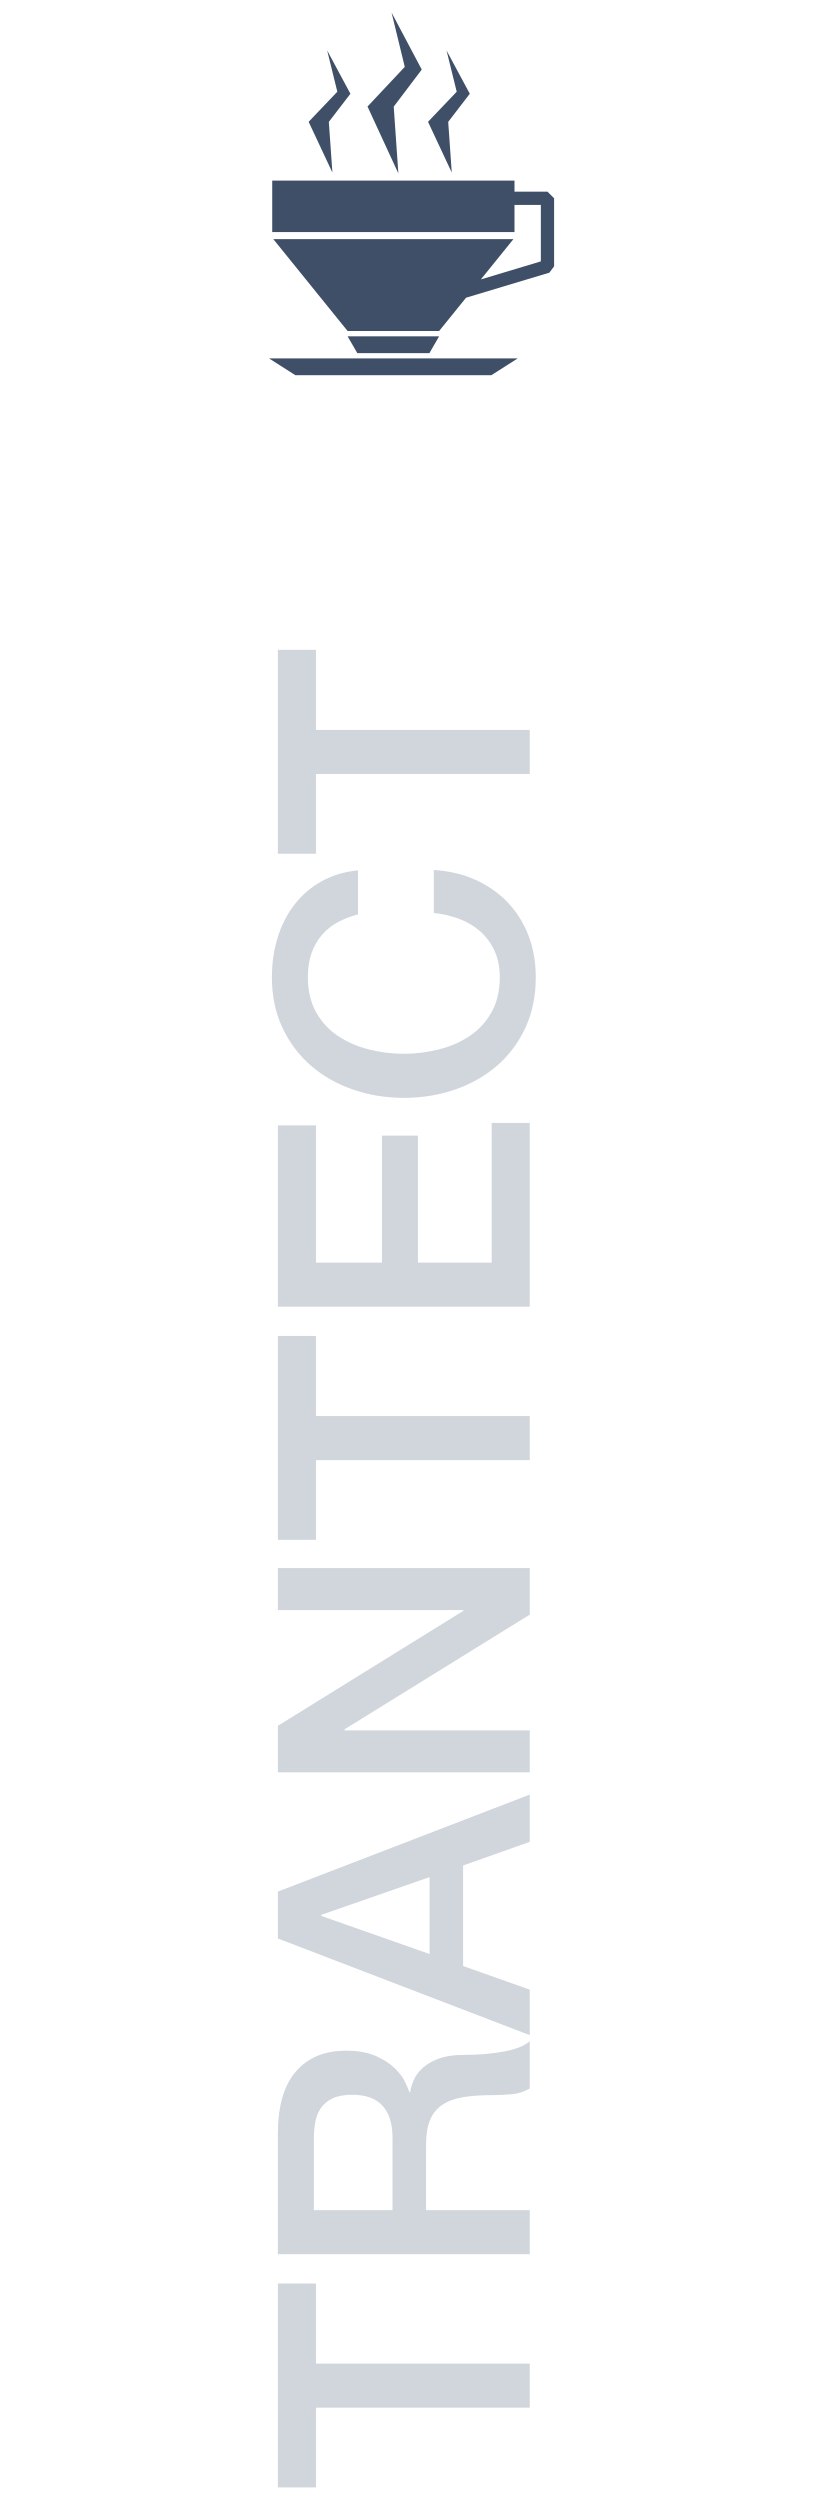
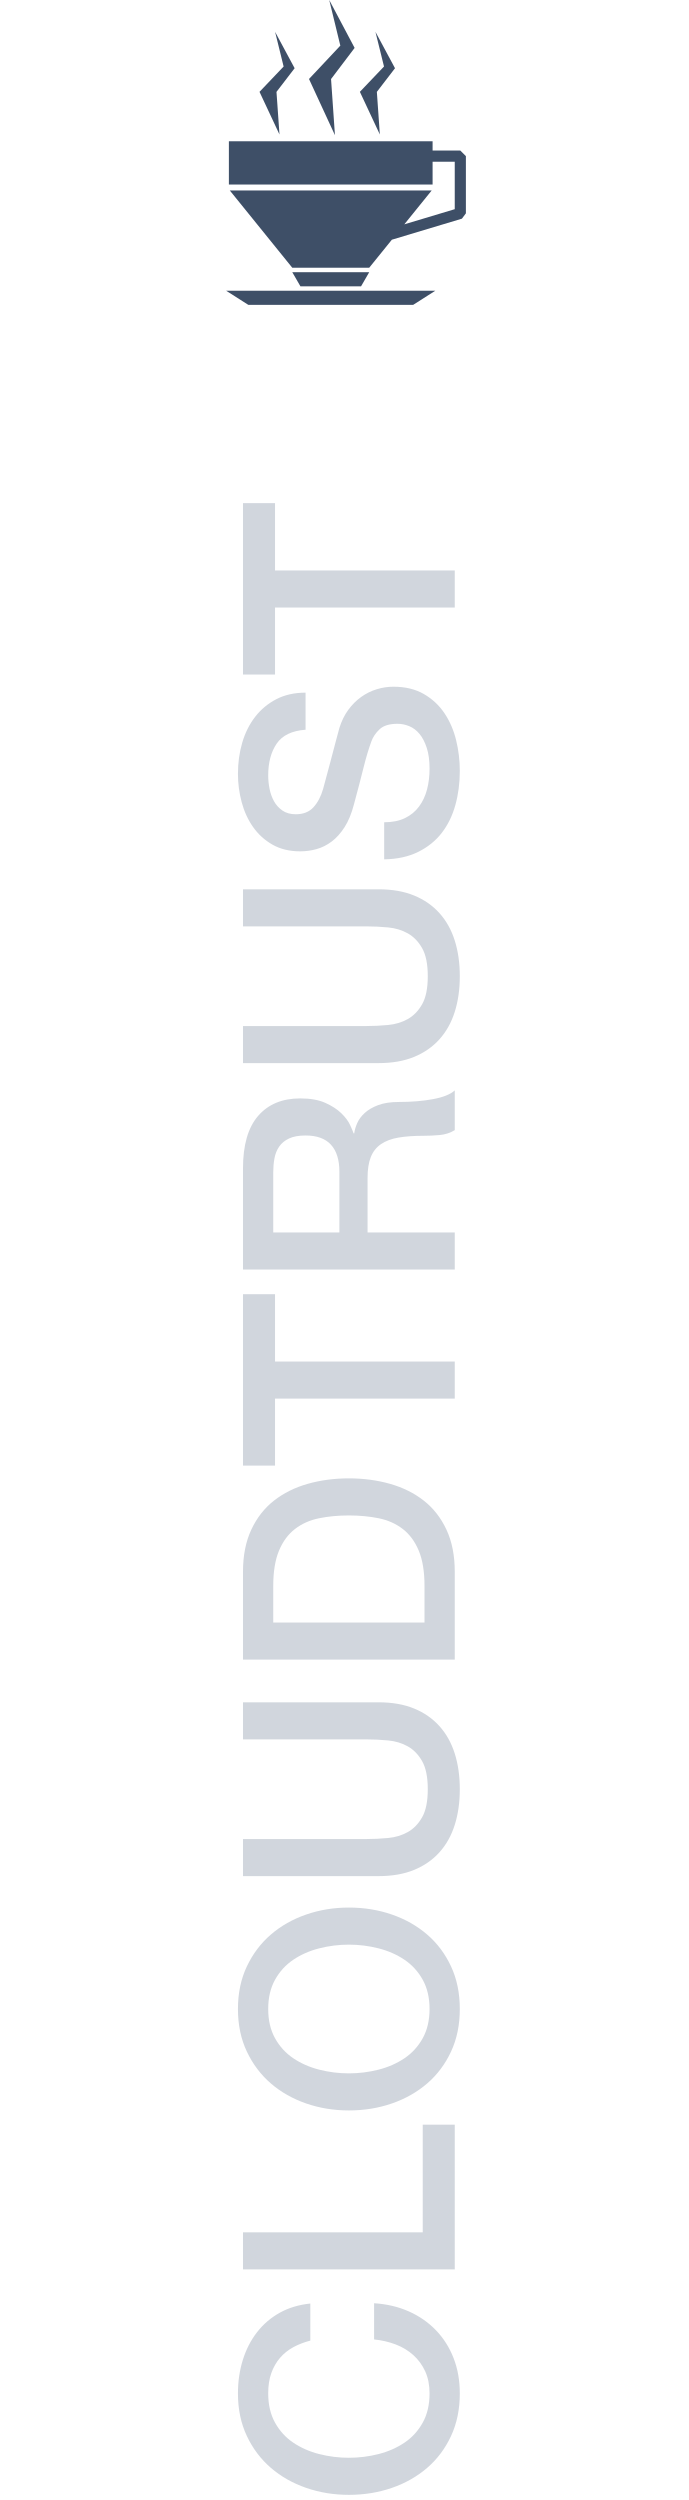
- <svg xmlns="http://www.w3.org/2000/svg" version="1.1" id="图层_1" x="0px" y="0px" width="65.2px" height="198.43px" viewBox="0 0 65.2 198.43" enable-background="new 0 0 65.2 198.43" xml:space="preserve">
-   <g display="none">
-     <path display="inline" fill="#3E4F67" d="M1.02,6.999c0.96,0,1.893-0.08,2.8-0.24c0.906-0.16,1.727-0.426,2.46-0.8   c0.733-0.373,1.36-0.853,1.88-1.44c0.52-0.586,0.86-1.307,1.02-2.16h3.72v28h-5v-19.76H1.02V6.999z" />
-     <path display="inline" fill="#3E4F67" d="M32.261,1.799c2,0,3.633,0.46,4.899,1.38c1.267,0.92,2.253,2.094,2.96,3.52   c0.706,1.427,1.187,2.994,1.44,4.7c0.253,1.707,0.38,3.36,0.38,4.96s-0.127,3.254-0.38,4.96c-0.254,1.707-0.734,3.274-1.44,4.7   c-0.707,1.427-1.693,2.6-2.96,3.52s-2.899,1.38-4.899,1.38s-3.634-0.46-4.9-1.38s-2.254-2.093-2.96-3.52   c-0.707-1.426-1.187-2.993-1.44-4.7c-0.253-1.706-0.38-3.36-0.38-4.96s0.127-3.253,0.38-4.96c0.254-1.706,0.733-3.273,1.44-4.7   c0.706-1.426,1.693-2.6,2.96-3.52C28.627,2.259,30.261,1.799,32.261,1.799z M32.261,27.118c0.986,0,1.812-0.286,2.479-0.86   c0.666-0.573,1.193-1.346,1.58-2.32c0.387-0.973,0.66-2.113,0.82-3.42s0.24-2.693,0.24-4.16c0-1.466-0.08-2.846-0.24-4.14   c-0.16-1.293-0.434-2.433-0.82-3.42c-0.387-0.986-0.914-1.766-1.58-2.34c-0.667-0.573-1.493-0.86-2.479-0.86   c-1.014,0-1.848,0.287-2.5,0.86c-0.654,0.574-1.174,1.354-1.561,2.34c-0.387,0.987-0.66,2.127-0.819,3.42   c-0.16,1.294-0.24,2.674-0.24,4.14c0,1.467,0.08,2.854,0.24,4.16c0.159,1.307,0.433,2.447,0.819,3.42   c0.387,0.974,0.906,1.747,1.561,2.32C30.413,26.832,31.247,27.118,32.261,27.118z" />
-     <path display="inline" fill="#3E4F67" d="M54.5,1.799c2,0,3.633,0.46,4.9,1.38c1.266,0.92,2.253,2.094,2.96,3.52   c0.706,1.427,1.186,2.994,1.439,4.7c0.254,1.707,0.38,3.36,0.38,4.96s-0.126,3.254-0.38,4.96c-0.254,1.707-0.733,3.274-1.439,4.7   c-0.707,1.427-1.694,2.6-2.96,3.52c-1.268,0.92-2.9,1.38-4.9,1.38s-3.634-0.46-4.899-1.38c-1.268-0.92-2.254-2.093-2.961-3.52   c-0.706-1.426-1.187-2.993-1.439-4.7c-0.254-1.706-0.38-3.36-0.38-4.96s0.126-3.253,0.38-4.96c0.253-1.706,0.733-3.273,1.439-4.7   c0.707-1.426,1.693-2.6,2.961-3.52C50.866,2.259,52.5,1.799,54.5,1.799z M54.5,27.118c0.986,0,1.813-0.286,2.48-0.86   c0.666-0.573,1.192-1.346,1.58-2.32c0.386-0.973,0.659-2.113,0.819-3.42s0.24-2.693,0.24-4.16c0-1.466-0.08-2.846-0.24-4.14   c-0.16-1.293-0.434-2.433-0.819-3.42c-0.388-0.986-0.914-1.766-1.58-2.34c-0.667-0.573-1.494-0.86-2.48-0.86   c-1.014,0-1.847,0.287-2.5,0.86c-0.653,0.574-1.174,1.354-1.56,2.34c-0.387,0.987-0.66,2.127-0.82,3.42   c-0.16,1.294-0.24,2.674-0.24,4.14c0,1.467,0.08,2.854,0.24,4.16s0.434,2.447,0.82,3.42c0.386,0.974,0.906,1.747,1.56,2.32   C52.653,26.832,53.486,27.118,54.5,27.118z" />
-   </g>
-   <g>
-     <path fill="#D1D6DD" d="M22.056,197.43v-16.184h3.024v6.356h16.968v3.5H25.08v6.328H22.056z" />
-     <path fill="#D1D6DD" d="M22.056,178.922v-9.548c0-2.202,0.476-3.854,1.428-4.956s2.278-1.652,3.976-1.652   c0.952,0,1.741,0.141,2.366,0.421c0.626,0.279,1.13,0.606,1.512,0.979c0.383,0.374,0.658,0.742,0.826,1.106   c0.168,0.363,0.28,0.63,0.336,0.798h0.056c0.038-0.299,0.131-0.621,0.28-0.966c0.149-0.346,0.388-0.668,0.714-0.967   c0.327-0.298,0.751-0.546,1.274-0.741c0.523-0.196,1.176-0.295,1.96-0.295c1.176,0,2.246-0.088,3.207-0.266   c0.961-0.177,1.647-0.452,2.058-0.826v3.752c-0.429,0.262-0.905,0.416-1.428,0.462c-0.522,0.047-1.026,0.07-1.513,0.07   c-0.914,0-1.703,0.056-2.366,0.168c-0.662,0.112-1.213,0.317-1.652,0.616c-0.438,0.299-0.76,0.705-0.966,1.218   c-0.206,0.514-0.308,1.172-0.308,1.975v5.151h8.232v3.5H22.056z M31.156,175.422v-5.74c0-1.119-0.266-1.969-0.798-2.548   c-0.532-0.578-1.33-0.868-2.394-0.868c-0.634,0-1.152,0.094-1.554,0.28c-0.401,0.187-0.714,0.443-0.938,0.771   c-0.224,0.326-0.373,0.699-0.448,1.12c-0.074,0.42-0.112,0.854-0.112,1.302v5.684H31.156z" />
-     <path fill="#D1D6DD" d="M22.056,153.863v-3.725l19.992-7.699v3.752l-5.292,1.876v7.979l5.292,1.876v3.612L22.056,153.863z    M34.096,155.094v-6.104l-8.596,2.996v0.084L34.096,155.094z" />
-     <path fill="#D1D6DD" d="M22.056,140.675v-3.696l14.728-9.128v-0.057H22.056v-3.332h19.992v3.696l-14.7,9.101v0.084h14.7v3.332   H22.056z" />
-     <path fill="#D1D6DD" d="M22.056,122.223v-16.185h3.024v6.356h16.968v3.5H25.08v6.328H22.056z" />
-     <path fill="#D1D6DD" d="M22.056,103.715V89.324h3.024v10.892h5.236v-10.08h2.856v10.08h5.852V89.127h3.024v14.588H22.056z" />
-     <path fill="#D1D6DD" d="M28.412,72.579c-0.578,0.149-1.11,0.355-1.596,0.616c-0.485,0.262-0.905,0.598-1.26,1.008   c-0.354,0.411-0.63,0.892-0.826,1.442c-0.196,0.551-0.294,1.189-0.294,1.918c0,1.063,0.215,1.983,0.644,2.758   s1.003,1.405,1.722,1.89c0.719,0.486,1.536,0.846,2.45,1.078c0.915,0.234,1.848,0.351,2.8,0.351c0.952,0,1.886-0.116,2.8-0.351   c0.915-0.232,1.731-0.592,2.45-1.078c0.719-0.484,1.293-1.115,1.722-1.89c0.43-0.774,0.645-1.694,0.645-2.758   c0-0.784-0.136-1.475-0.406-2.072c-0.27-0.597-0.645-1.11-1.12-1.54c-0.476-0.429-1.031-0.765-1.666-1.008   c-0.635-0.242-1.316-0.401-2.044-0.476v-3.416c1.195,0.074,2.287,0.331,3.276,0.77s1.844,1.031,2.562,1.778   c0.719,0.746,1.274,1.624,1.666,2.632c0.393,1.008,0.588,2.119,0.588,3.332c0,1.493-0.275,2.833-0.825,4.018   c-0.551,1.186-1.303,2.189-2.254,3.011c-0.952,0.821-2.063,1.451-3.333,1.89c-1.269,0.438-2.623,0.658-4.06,0.658   c-1.418,0-2.762-0.22-4.032-0.658s-2.38-1.068-3.332-1.89c-0.952-0.821-1.708-1.825-2.268-3.011c-0.56-1.185-0.84-2.524-0.84-4.018   c0-1.12,0.154-2.175,0.462-3.164c0.308-0.989,0.756-1.862,1.344-2.618s1.302-1.367,2.142-1.834c0.84-0.466,1.802-0.756,2.884-0.868   V72.579z" />
-     <path fill="#D1D6DD" d="M22.056,67.764V51.579h3.024v6.356h16.968v3.5H25.08v6.328H22.056z" />
-   </g>
-   <g display="none">
-     <path display="inline" fill="#3E4F67" d="M32.044,1.04c2.208,0,4.011,0.508,5.409,1.524c1.4,1.016,2.489,2.312,3.269,3.887   c0.781,1.576,1.309,3.306,1.589,5.19c0.28,1.885,0.421,3.71,0.421,5.476s-0.14,3.593-0.421,5.476   c-0.28,1.885-0.809,3.615-1.589,5.19c-0.781,1.575-1.87,2.87-3.269,3.887c-1.397,1.016-3.2,1.524-5.409,1.524   c-2.209,0-4.013-0.508-5.411-1.524c-1.399-1.016-2.489-2.311-3.269-3.887c-0.78-1.575-1.31-3.305-1.59-5.19   c-0.28-1.884-0.419-3.71-0.419-5.476s0.14-3.592,0.419-5.476c0.28-1.884,0.81-3.614,1.59-5.19c0.78-1.575,1.87-2.87,3.269-3.887   C28.032,1.548,29.836,1.04,32.044,1.04z M32.044,28.997c1.089,0,2.001-0.316,2.737-0.949c0.738-0.633,1.318-1.486,1.745-2.561   c0.427-1.074,0.729-2.333,0.906-3.776s0.265-2.974,0.265-4.593c0-1.619-0.088-3.143-0.265-4.571   c-0.177-1.428-0.479-2.686-0.906-3.776c-0.427-1.089-1.007-1.95-1.745-2.584c-0.735-0.633-1.648-0.949-2.737-0.949   c-1.12,0-2.04,0.316-2.761,0.949c-0.722,0.633-1.296,1.494-1.723,2.584c-0.427,1.09-0.729,2.348-0.905,3.776   c-0.177,1.429-0.265,2.952-0.265,4.571c0,1.62,0.088,3.151,0.265,4.593c0.176,1.443,0.478,2.702,0.905,3.776   c0.426,1.075,1.001,1.928,1.723,2.561C30.004,28.681,30.925,28.997,32.044,28.997z" />
-   </g>
-   <g display="none">
-     <path display="inline" fill="#3E4F67" d="M23.333,5.64c0.96,0,1.893-0.08,2.8-0.24c0.906-0.16,1.727-0.426,2.46-0.8   c0.733-0.373,1.36-0.853,1.88-1.44c0.521-0.586,0.86-1.307,1.021-2.16h3.72v28h-5V9.24h-6.88V5.64z" />
-   </g>
-   <g display="none">
-     <path display="inline" fill="#3E4F67" d="M41.592,30.207h-19.12c0.026-2.32,0.587-4.346,1.681-6.08   c1.093-1.733,2.586-3.24,4.479-4.52c0.906-0.666,1.854-1.313,2.84-1.94c0.986-0.626,1.894-1.3,2.721-2.02   c0.826-0.72,1.506-1.5,2.04-2.34c0.533-0.84,0.812-1.806,0.84-2.9c0-0.506-0.061-1.046-0.18-1.62c-0.12-0.573-0.354-1.106-0.7-1.6   c-0.347-0.493-0.827-0.906-1.44-1.24s-1.414-0.5-2.399-0.5c-0.907,0-1.66,0.18-2.261,0.54c-0.6,0.36-1.08,0.854-1.439,1.48   c-0.36,0.627-0.627,1.367-0.8,2.22c-0.174,0.854-0.274,1.774-0.301,2.76h-4.56c0-1.546,0.206-2.98,0.62-4.3   c0.413-1.32,1.033-2.46,1.859-3.42c0.827-0.96,1.834-1.713,3.021-2.26c1.187-0.546,2.566-0.82,4.14-0.82   c1.706,0,3.134,0.28,4.28,0.84c1.146,0.56,2.073,1.267,2.78,2.12c0.706,0.854,1.206,1.78,1.5,2.78c0.293,1,0.439,1.954,0.439,2.86   c0,1.12-0.174,2.134-0.52,3.04c-0.347,0.907-0.813,1.74-1.4,2.5c-0.587,0.76-1.254,1.46-2,2.1c-0.747,0.64-1.52,1.24-2.319,1.8   c-0.801,0.56-1.601,1.094-2.4,1.6c-0.8,0.507-1.54,1.014-2.22,1.52c-0.681,0.507-1.274,1.034-1.78,1.58   c-0.507,0.547-0.854,1.126-1.04,1.74h13.64V30.207z" />
-   </g>
-   <g display="none">
-     <path display="inline" fill="#3E4F67" d="M31.052,13.16c0.746,0.027,1.493-0.026,2.24-0.16c0.746-0.133,1.413-0.366,2-0.7   c0.586-0.333,1.06-0.793,1.42-1.38c0.359-0.586,0.54-1.306,0.54-2.16c0-1.2-0.407-2.16-1.221-2.88   c-0.813-0.72-1.859-1.08-3.14-1.08c-0.8,0-1.494,0.16-2.08,0.48c-0.587,0.32-1.073,0.753-1.46,1.3   c-0.387,0.547-0.674,1.16-0.86,1.84c-0.187,0.68-0.267,1.38-0.239,2.1h-4.561c0.054-1.36,0.307-2.62,0.76-3.78   c0.453-1.16,1.073-2.167,1.86-3.02c0.786-0.854,1.74-1.52,2.86-2S31.558,1,32.972,1c1.093,0,2.166,0.16,3.22,0.48   c1.054,0.32,2,0.787,2.84,1.4c0.841,0.614,1.514,1.394,2.021,2.34c0.506,0.947,0.76,2.034,0.76,3.26c0,1.414-0.32,2.647-0.96,3.7   c-0.64,1.054-1.64,1.82-3,2.3v0.08c1.6,0.32,2.847,1.114,3.74,2.38c0.893,1.267,1.34,2.807,1.34,4.62c0,1.334-0.267,2.527-0.8,3.58   c-0.534,1.054-1.254,1.947-2.16,2.68c-0.907,0.734-1.96,1.3-3.16,1.7s-2.467,0.6-3.8,0.6c-1.627,0-3.047-0.234-4.26-0.7   c-1.214-0.466-2.228-1.126-3.04-1.98c-0.814-0.853-1.434-1.88-1.86-3.08c-0.427-1.2-0.653-2.533-0.68-4h4.56   c-0.054,1.707,0.366,3.127,1.26,4.26c0.894,1.134,2.233,1.7,4.021,1.7c1.52,0,2.793-0.433,3.82-1.3c1.025-0.866,1.54-2.1,1.54-3.7   c0-1.093-0.214-1.96-0.641-2.6c-0.427-0.64-0.986-1.126-1.68-1.46c-0.694-0.333-1.474-0.54-2.34-0.62   c-0.867-0.08-1.754-0.106-2.66-0.08V13.16z" />
-   </g>
-   <g display="none">
-     <path display="inline" fill="#3E4F67" d="M26.38,1h14.48v4.08H29.78l-1.44,7.12l0.08,0.08c0.613-0.693,1.394-1.22,2.34-1.58   c0.946-0.36,1.887-0.54,2.82-0.54c1.386,0,2.626,0.233,3.72,0.7c1.094,0.467,2.014,1.12,2.76,1.96c0.747,0.84,1.313,1.834,1.7,2.98   c0.387,1.147,0.58,2.387,0.58,3.72c0,1.12-0.18,2.274-0.54,3.46c-0.359,1.187-0.934,2.267-1.72,3.24   c-0.787,0.974-1.794,1.773-3.021,2.4c-1.227,0.626-2.693,0.94-4.399,0.94c-1.36,0-2.62-0.18-3.78-0.54s-2.18-0.9-3.06-1.62   c-0.88-0.72-1.58-1.606-2.101-2.66c-0.52-1.053-0.807-2.287-0.859-3.7h4.56c0.133,1.52,0.653,2.687,1.56,3.5   c0.906,0.813,2.106,1.22,3.601,1.22c0.96,0,1.773-0.16,2.439-0.48c0.667-0.32,1.207-0.76,1.62-1.32s0.707-1.213,0.88-1.96   c0.174-0.746,0.261-1.546,0.261-2.4c0-0.773-0.107-1.513-0.32-2.22c-0.214-0.706-0.534-1.326-0.96-1.86   c-0.427-0.533-0.98-0.96-1.66-1.28c-0.68-0.32-1.474-0.48-2.38-0.48c-0.96,0-1.86,0.18-2.7,0.54c-0.84,0.36-1.446,1.034-1.819,2.02   H23.38L26.38,1z" />
-   </g>
-   <g display="none">
-     <path display="inline" fill="#3E4F67" d="M32.667,30.072c-1.414,0-2.727-0.2-3.94-0.6s-2.26-0.98-3.14-1.74   c-0.88-0.76-1.567-1.687-2.06-2.78c-0.494-1.093-0.74-2.32-0.74-3.68c0-1.76,0.46-3.24,1.38-4.44c0.92-1.2,2.166-2,3.74-2.4v-0.08   c-1.28-0.48-2.261-1.22-2.94-2.22s-1.02-2.18-1.02-3.54c0-2.4,0.753-4.273,2.26-5.62c1.506-1.346,3.66-2.02,6.46-2.02   s4.953,0.674,6.46,2.02c1.506,1.347,2.26,3.22,2.26,5.62c0,1.36-0.34,2.54-1.02,3.54c-0.681,1-1.66,1.74-2.94,2.22v0.08   c1.573,0.4,2.82,1.2,3.74,2.4c0.92,1.2,1.38,2.68,1.38,4.44c0,1.36-0.247,2.587-0.74,3.68c-0.493,1.094-1.18,2.02-2.06,2.78   c-0.88,0.76-1.927,1.34-3.141,1.74C35.393,29.872,34.08,30.072,32.667,30.072z M32.667,26.472c1.52,0,2.786-0.453,3.8-1.36   c1.014-0.906,1.521-2.187,1.521-3.84c0-1.546-0.507-2.753-1.521-3.62c-1.014-0.866-2.28-1.3-3.8-1.3c-1.521,0-2.787,0.434-3.8,1.3   c-1.014,0.867-1.521,2.074-1.521,3.62c0,1.654,0.507,2.934,1.521,3.84C29.88,26.019,31.146,26.472,32.667,26.472z M32.667,4.552   c-1.227,0-2.267,0.367-3.12,1.1s-1.28,1.793-1.28,3.18c0,1.334,0.413,2.354,1.24,3.06c0.826,0.707,1.88,1.06,3.16,1.06   s2.333-0.353,3.16-1.06c0.826-0.706,1.239-1.726,1.239-3.06c0-1.386-0.427-2.446-1.279-3.18   C34.933,4.919,33.893,4.552,32.667,4.552z" />
-   </g>
-   <g display="none">
-     <path display="inline" fill="#3E4F67" d="M12.107,5.735c0.96,0,1.893-0.08,2.8-0.24c0.906-0.16,1.727-0.426,2.46-0.8   c0.733-0.373,1.36-0.853,1.88-1.44c0.521-0.586,0.86-1.307,1.021-2.16h3.72v28h-5V9.335h-6.88V5.735z" />
-     <path display="inline" fill="#3E4F67" d="M41.347,12.695c0.746,0.027,1.493-0.026,2.24-0.16c0.746-0.133,1.413-0.366,2-0.7   c0.586-0.333,1.06-0.793,1.42-1.38c0.359-0.586,0.54-1.306,0.54-2.16c0-1.2-0.407-2.16-1.221-2.88   c-0.813-0.72-1.859-1.08-3.14-1.08c-0.8,0-1.494,0.16-2.08,0.48c-0.587,0.32-1.073,0.753-1.46,1.3   c-0.387,0.547-0.674,1.16-0.86,1.84c-0.187,0.68-0.267,1.38-0.239,2.1h-4.561c0.054-1.36,0.307-2.62,0.76-3.78   c0.453-1.16,1.073-2.167,1.86-3.02c0.786-0.854,1.74-1.52,2.86-2s2.386-0.72,3.8-0.72c1.093,0,2.166,0.16,3.22,0.48   c1.054,0.32,2,0.787,2.84,1.4c0.841,0.614,1.514,1.394,2.021,2.34c0.506,0.947,0.76,2.034,0.76,3.26c0,1.414-0.32,2.647-0.96,3.7   c-0.64,1.054-1.64,1.82-3,2.3v0.08c1.6,0.32,2.847,1.114,3.74,2.38c0.893,1.267,1.34,2.807,1.34,4.62c0,1.334-0.267,2.527-0.8,3.58   c-0.534,1.054-1.254,1.947-2.16,2.68c-0.907,0.734-1.96,1.3-3.16,1.7s-2.467,0.6-3.8,0.6c-1.627,0-3.047-0.234-4.26-0.7   c-1.214-0.466-2.228-1.126-3.04-1.98c-0.814-0.853-1.434-1.88-1.86-3.08c-0.427-1.2-0.653-2.533-0.68-4h4.56   c-0.054,1.707,0.366,3.127,1.26,4.26c0.894,1.134,2.233,1.7,4.021,1.7c1.52,0,2.793-0.433,3.82-1.3c1.025-0.866,1.54-2.1,1.54-3.7   c0-1.093-0.214-1.96-0.641-2.6c-0.427-0.64-0.986-1.126-1.68-1.46c-0.694-0.333-1.474-0.54-2.34-0.62   c-0.867-0.08-1.754-0.106-2.66-0.08V12.695z" />
-   </g>
-   <g display="none">
-     <path display="inline" fill="#3E4F67" d="M30.98,29.56H11.86c0.026-2.32,0.587-4.346,1.681-6.08c1.093-1.733,2.586-3.24,4.479-4.52   c0.906-0.666,1.854-1.313,2.84-1.94c0.986-0.626,1.894-1.3,2.721-2.02c0.826-0.72,1.506-1.5,2.04-2.34   c0.533-0.84,0.812-1.806,0.84-2.9c0-0.506-0.061-1.046-0.18-1.62c-0.12-0.573-0.354-1.106-0.7-1.6   c-0.347-0.493-0.827-0.906-1.44-1.24s-1.414-0.5-2.399-0.5c-0.907,0-1.66,0.18-2.261,0.54c-0.6,0.36-1.08,0.854-1.439,1.48   c-0.36,0.627-0.627,1.367-0.8,2.22c-0.174,0.854-0.274,1.774-0.301,2.76h-4.56c0-1.546,0.206-2.98,0.62-4.3   c0.413-1.32,1.033-2.46,1.859-3.42c0.827-0.96,1.834-1.713,3.021-2.26C19.067,1.274,20.447,1,22.02,1c1.706,0,3.134,0.28,4.28,0.84   c1.146,0.56,2.073,1.267,2.78,2.12c0.706,0.854,1.206,1.78,1.5,2.78c0.293,1,0.439,1.954,0.439,2.86c0,1.12-0.174,2.134-0.52,3.04   c-0.347,0.907-0.813,1.74-1.4,2.5c-0.587,0.76-1.254,1.46-2,2.1c-0.747,0.64-1.52,1.24-2.319,1.8c-0.801,0.56-1.601,1.094-2.4,1.6   c-0.8,0.507-1.54,1.014-2.22,1.52c-0.681,0.507-1.274,1.034-1.78,1.58c-0.507,0.547-0.854,1.126-1.04,1.74h13.64V29.56z" />
-     <path display="inline" fill="#3E4F67" d="M43.661,1c2,0,3.633,0.46,4.899,1.38c1.267,0.92,2.254,2.094,2.961,3.52   c0.706,1.427,1.186,2.994,1.439,4.7c0.253,1.707,0.38,3.36,0.38,4.96s-0.127,3.254-0.38,4.96c-0.254,1.707-0.733,3.274-1.439,4.7   c-0.707,1.427-1.694,2.6-2.961,3.52c-1.267,0.92-2.899,1.38-4.899,1.38s-3.634-0.46-4.9-1.38c-1.267-0.92-2.254-2.093-2.96-3.52   c-0.707-1.426-1.187-2.993-1.439-4.7c-0.254-1.706-0.38-3.36-0.38-4.96s0.126-3.253,0.38-4.96c0.253-1.706,0.732-3.273,1.439-4.7   c0.706-1.426,1.693-2.6,2.96-3.52C40.027,1.46,41.661,1,43.661,1z M43.661,26.32c0.986,0,1.813-0.286,2.479-0.86   c0.667-0.573,1.193-1.346,1.58-2.32c0.387-0.973,0.66-2.113,0.82-3.42s0.24-2.693,0.24-4.16c0-1.466-0.08-2.846-0.24-4.14   c-0.16-1.293-0.434-2.433-0.82-3.42c-0.387-0.986-0.913-1.766-1.58-2.34c-0.666-0.573-1.493-0.86-2.479-0.86   c-1.014,0-1.847,0.287-2.5,0.86C40.506,6.234,39.987,7.014,39.6,8c-0.387,0.987-0.659,2.127-0.819,3.42   c-0.16,1.294-0.24,2.674-0.24,4.14c0,1.467,0.08,2.854,0.24,4.16s0.433,2.447,0.819,3.42c0.387,0.974,0.906,1.747,1.561,2.32   C41.814,26.034,42.647,26.32,43.661,26.32z" />
-   </g>
-   <g display="none">
-     <path display="inline" fill="#3E4F67" d="M30.932,22.92h-3.6v6.64h-4.32v-6.64h-12V18.4l12-16.84h4.32v17.76h3.6V22.92z    M14.532,19.32h8.479V7h-0.08L14.532,19.32z" />
-     <path display="inline" fill="#3E4F67" d="M43.412,1c2,0,3.633,0.46,4.899,1.38c1.267,0.92,2.254,2.094,2.961,3.52   c0.706,1.427,1.186,2.994,1.439,4.7c0.253,1.707,0.38,3.36,0.38,4.96s-0.127,3.254-0.38,4.96c-0.254,1.707-0.733,3.274-1.439,4.7   c-0.707,1.427-1.694,2.6-2.961,3.52c-1.267,0.92-2.899,1.38-4.899,1.38s-3.634-0.46-4.9-1.38c-1.267-0.92-2.254-2.093-2.96-3.52   c-0.707-1.426-1.187-2.993-1.439-4.7c-0.254-1.706-0.38-3.36-0.38-4.96s0.126-3.253,0.38-4.96c0.253-1.706,0.732-3.273,1.439-4.7   c0.706-1.426,1.693-2.6,2.96-3.52C39.778,1.46,41.412,1,43.412,1z M43.412,26.32c0.986,0,1.813-0.286,2.479-0.86   c0.667-0.573,1.193-1.346,1.58-2.32c0.387-0.973,0.66-2.113,0.82-3.42s0.24-2.693,0.24-4.16c0-1.466-0.08-2.846-0.24-4.14   c-0.16-1.293-0.434-2.433-0.82-3.42c-0.387-0.986-0.913-1.766-1.58-2.34c-0.666-0.573-1.493-0.86-2.479-0.86   c-1.014,0-1.847,0.287-2.5,0.86C40.258,6.234,39.738,7.014,39.352,8c-0.387,0.987-0.659,2.127-0.819,3.42   c-0.16,1.294-0.24,2.674-0.24,4.14c0,1.467,0.08,2.854,0.24,4.16s0.433,2.447,0.819,3.42c0.387,0.974,0.906,1.747,1.561,2.32   C41.566,26.034,42.399,26.32,43.412,26.32z" />
-   </g>
-   <g display="none">
-     <path display="inline" fill="#3E4F67" d="M5.141,6.88c0.96,0,1.893-0.08,2.8-0.24c0.906-0.16,1.727-0.426,2.46-0.8   c0.733-0.373,1.36-0.853,1.88-1.44c0.521-0.586,0.86-1.307,1.021-2.16h3.72v28h-5V10.48h-6.88V6.88z" />
-     <path display="inline" fill="#3E4F67" d="M35.86,1h4.36L28.741,30.92h-4.36L35.86,1z" />
-     <path display="inline" fill="#3E4F67" d="M60.019,30.24h-19.12c0.026-2.32,0.587-4.346,1.681-6.08   c1.093-1.733,2.586-3.24,4.479-4.52c0.906-0.666,1.854-1.313,2.84-1.94c0.986-0.626,1.894-1.3,2.721-2.02   c0.826-0.72,1.506-1.5,2.04-2.34c0.533-0.84,0.812-1.806,0.84-2.9c0-0.506-0.061-1.046-0.18-1.62c-0.12-0.573-0.354-1.106-0.7-1.6   c-0.347-0.493-0.827-0.906-1.44-1.24s-1.414-0.5-2.399-0.5c-0.907,0-1.66,0.18-2.261,0.54c-0.6,0.36-1.08,0.854-1.439,1.48   c-0.36,0.627-0.627,1.367-0.8,2.22c-0.174,0.854-0.274,1.774-0.301,2.76h-4.56c0-1.546,0.206-2.98,0.62-4.3   c0.413-1.32,1.033-2.46,1.859-3.42c0.827-0.96,1.834-1.713,3.021-2.26c1.187-0.546,2.566-0.82,4.14-0.82   c1.706,0,3.134,0.28,4.28,0.84c1.146,0.56,2.073,1.267,2.78,2.12c0.706,0.854,1.206,1.78,1.5,2.78c0.293,1,0.439,1.954,0.439,2.86   c0,1.12-0.174,2.134-0.52,3.04c-0.347,0.907-0.813,1.74-1.4,2.5c-0.587,0.76-1.254,1.46-2,2.1c-0.747,0.64-1.52,1.24-2.319,1.8   c-0.801,0.56-1.601,1.094-2.4,1.6c-0.8,0.507-1.54,1.014-2.22,1.52c-0.681,0.507-1.274,1.034-1.78,1.58   c-0.507,0.547-0.854,1.126-1.04,1.74h13.64V30.24z" />
-   </g>
-   <g display="none">
-     <path display="inline" fill="#3E4F67" d="M47.007,8c0,1.014-0.147,1.954-0.44,2.82c-0.294,0.867-0.727,1.62-1.3,2.26   c-0.574,0.64-1.267,1.147-2.08,1.52c-0.813,0.374-1.74,0.56-2.78,0.56c-0.827,0-1.594-0.126-2.3-0.38   c-0.707-0.253-1.374-0.593-2-1.02c-0.627-0.426-1.227-0.906-1.8-1.44c-0.574-0.533-1.114-1.08-1.62-1.64   c-0.561,0.56-1.114,1.106-1.66,1.64c-0.547,0.534-1.12,1-1.72,1.4c-0.601,0.4-1.247,0.727-1.94,0.98s-1.479,0.38-2.359,0.38   c-1.015,0-1.935-0.18-2.761-0.54s-1.533-0.846-2.12-1.46c-0.587-0.613-1.033-1.346-1.34-2.2c-0.307-0.853-0.46-1.786-0.46-2.8   c0-0.986,0.153-1.906,0.46-2.76c0.307-0.853,0.74-1.6,1.3-2.24c0.561-0.64,1.247-1.14,2.061-1.5s1.727-0.54,2.74-0.54   c0.853,0,1.646,0.134,2.38,0.4C28,1.707,28.68,2.06,29.307,2.5c0.626,0.44,1.213,0.94,1.76,1.5c0.546,0.56,1.086,1.147,1.62,1.76   c0.506-0.586,1.04-1.166,1.6-1.74c0.561-0.573,1.16-1.08,1.8-1.52c0.641-0.44,1.32-0.8,2.04-1.08C38.847,1.14,39.619,1,40.446,1   c1.014,0,1.927,0.18,2.74,0.54s1.5,0.854,2.06,1.48c0.561,0.627,0.993,1.367,1.301,2.22C46.853,6.094,47.007,7.014,47.007,8z    M30.486,8.16c-0.347-0.346-0.733-0.72-1.16-1.12s-0.88-0.773-1.359-1.12c-0.48-0.346-0.987-0.633-1.521-0.86   s-1.054-0.34-1.56-0.34c-0.96,0-1.721,0.34-2.28,1.02c-0.56,0.68-0.84,1.474-0.84,2.38c0,0.987,0.286,1.787,0.859,2.4   c0.573,0.614,1.366,0.92,2.381,0.92c0.506,0,1.02-0.1,1.54-0.3c0.52-0.2,1.013-0.46,1.479-0.78c0.466-0.32,0.913-0.673,1.34-1.06   C29.793,8.914,30.166,8.534,30.486,8.16z M43.567,8.12c0-0.986-0.28-1.806-0.84-2.46c-0.561-0.653-1.347-0.98-2.36-0.98   c-0.533,0-1.054,0.114-1.56,0.34c-0.507,0.227-0.994,0.52-1.46,0.88c-0.467,0.36-0.907,0.747-1.32,1.16   c-0.414,0.414-0.794,0.793-1.14,1.14c0.346,0.374,0.732,0.753,1.16,1.14c0.426,0.387,0.873,0.74,1.34,1.06   c0.466,0.32,0.96,0.58,1.479,0.78c0.521,0.2,1.061,0.3,1.62,0.3c0.986,0,1.746-0.326,2.28-0.98   C43.3,9.847,43.567,9.054,43.567,8.12z" />
-   </g>
-   <g display="none">
-     <path display="inline" fill="#3E4F67" d="M1.02,6.2c0.96,0,1.893-0.08,2.8-0.24c0.906-0.16,1.727-0.426,2.46-0.8   c0.733-0.373,1.36-0.853,1.88-1.44c0.52-0.586,0.86-1.307,1.02-2.16h3.72v28h-5V9.8H1.02V6.2z" />
-     <path display="inline" fill="#3E4F67" d="M32.261,1c2,0,3.633,0.46,4.899,1.38c1.267,0.92,2.253,2.094,2.96,3.52   c0.706,1.427,1.187,2.994,1.44,4.7c0.253,1.707,0.38,3.36,0.38,4.96s-0.127,3.254-0.38,4.96c-0.254,1.707-0.734,3.274-1.44,4.7   c-0.707,1.427-1.693,2.6-2.96,3.52s-2.899,1.38-4.899,1.38s-3.634-0.46-4.9-1.38s-2.254-2.093-2.96-3.52   c-0.707-1.426-1.187-2.993-1.44-4.7c-0.253-1.706-0.38-3.36-0.38-4.96s0.127-3.253,0.38-4.96c0.254-1.706,0.733-3.273,1.44-4.7   c0.706-1.426,1.693-2.6,2.96-3.52C28.627,1.46,30.261,1,32.261,1z M32.261,26.32c0.986,0,1.812-0.286,2.479-0.86   c0.666-0.573,1.193-1.346,1.58-2.32c0.387-0.973,0.66-2.113,0.82-3.42s0.24-2.693,0.24-4.16c0-1.466-0.08-2.846-0.24-4.14   c-0.16-1.293-0.434-2.433-0.82-3.42c-0.387-0.986-0.914-1.766-1.58-2.34c-0.667-0.573-1.493-0.86-2.479-0.86   c-1.014,0-1.848,0.287-2.5,0.86C29.107,6.234,28.587,7.014,28.2,8c-0.387,0.987-0.66,2.127-0.819,3.42   c-0.16,1.294-0.24,2.674-0.24,4.14c0,1.467,0.08,2.854,0.24,4.16c0.159,1.307,0.433,2.447,0.819,3.42   c0.387,0.974,0.906,1.747,1.561,2.32C30.413,26.034,31.247,26.32,32.261,26.32z" />
-     <path display="inline" fill="#3E4F67" d="M54.5,1c2,0,3.633,0.46,4.9,1.38c1.266,0.92,2.253,2.094,2.96,3.52   c0.706,1.427,1.186,2.994,1.439,4.7c0.254,1.707,0.38,3.36,0.38,4.96s-0.126,3.254-0.38,4.96c-0.254,1.707-0.733,3.274-1.439,4.7   c-0.707,1.427-1.694,2.6-2.96,3.52c-1.268,0.92-2.9,1.38-4.9,1.38s-3.634-0.46-4.899-1.38c-1.268-0.92-2.254-2.093-2.961-3.52   c-0.706-1.426-1.187-2.993-1.439-4.7c-0.254-1.706-0.38-3.36-0.38-4.96s0.126-3.253,0.38-4.96c0.253-1.706,0.733-3.273,1.439-4.7   c0.707-1.426,1.693-2.6,2.961-3.52C50.866,1.46,52.5,1,54.5,1z M54.5,26.32c0.986,0,1.813-0.286,2.48-0.86   c0.666-0.573,1.192-1.346,1.58-2.32c0.386-0.973,0.659-2.113,0.819-3.42s0.24-2.693,0.24-4.16c0-1.466-0.08-2.846-0.24-4.14   c-0.16-1.293-0.434-2.433-0.819-3.42c-0.388-0.986-0.914-1.766-1.58-2.34C56.314,5.087,55.486,4.8,54.5,4.8   c-1.014,0-1.847,0.287-2.5,0.86c-0.653,0.574-1.174,1.354-1.56,2.34c-0.387,0.987-0.66,2.127-0.82,3.42   c-0.16,1.294-0.24,2.674-0.24,4.14c0,1.467,0.08,2.854,0.24,4.16s0.434,2.447,0.82,3.42c0.386,0.974,0.906,1.747,1.56,2.32   C52.653,26.034,53.486,26.32,54.5,26.32z" />
-   </g>
-   <g display="none">
-     <path display="inline" fill="#3E4F67" d="M22.884,11.76c0-1.466,0.22-2.8,0.66-4c0.439-1.2,1.08-2.226,1.92-3.08   c0.84-0.853,1.854-1.513,3.04-1.98C29.69,2.234,31.017,2,32.483,2c1.227,0,2.366,0.18,3.421,0.54c1.053,0.36,1.973,0.88,2.76,1.56   c0.786,0.68,1.406,1.527,1.859,2.54c0.453,1.014,0.681,2.16,0.681,3.44c0,0.934-0.101,1.74-0.3,2.42   c-0.2,0.68-0.468,1.267-0.801,1.76c-0.333,0.494-0.714,0.934-1.14,1.32c-0.427,0.387-0.854,0.767-1.28,1.14   c-0.507,0.427-0.974,0.84-1.399,1.24c-0.427,0.4-0.801,0.847-1.12,1.34c-0.32,0.494-0.567,1.074-0.74,1.74   c-0.174,0.667-0.26,1.48-0.26,2.44h-4.32c0-1.173,0.061-2.167,0.18-2.98c0.12-0.813,0.313-1.526,0.58-2.14   c0.267-0.613,0.594-1.153,0.98-1.62c0.386-0.466,0.846-0.926,1.38-1.38c0.426-0.373,0.833-0.72,1.22-1.04   c0.387-0.32,0.733-0.673,1.04-1.06c0.307-0.386,0.547-0.82,0.72-1.3c0.174-0.48,0.261-1.053,0.261-1.72   c0-0.8-0.141-1.486-0.42-2.06c-0.28-0.573-0.62-1.033-1.021-1.38c-0.399-0.346-0.827-0.6-1.28-0.76   C33.03,5.88,32.63,5.8,32.284,5.8c-1.654,0-2.874,0.54-3.66,1.62c-0.787,1.08-1.181,2.527-1.181,4.34H22.884z M29.244,26.24h5.359   v5h-5.359V26.24z" />
-   </g>
-   <g>
-     <polygon fill="#3E4F67" points="34.855,26.693 27.589,26.693 28.359,28.027 34.085,28.027  " />
-     <polygon fill="#3E4F67" points="23.443,29.78 39.001,29.78 41.091,28.447 21.353,28.447  " />
-     <polygon fill="#3E4F67" points="31.618,13.761 31.251,8.462 33.476,5.523 31.08,1 32.127,5.308 29.17,8.456  " />
-     <polygon fill="#3E4F67" points="33.973,9.669 35.857,13.696 35.575,9.673 37.288,7.441 35.443,4.008 36.25,7.279  " />
-     <polygon fill="#3E4F67" points="24.498,9.669 26.383,13.696 26.1,9.673 27.813,7.441 25.969,4.008 26.774,7.279  " />
-     <polygon fill="#3E4F67" points="43.454,15.213 40.837,15.213 40.837,14.336 21.607,14.336 21.607,18.418 40.837,18.418    40.837,16.265 42.928,16.265 42.928,20.747 38.166,22.178 40.752,18.979 21.692,18.979 27.589,26.272 34.855,26.272 36.992,23.629    43.605,21.642 43.98,21.138 43.98,15.739  " />
+ <svg xmlns="http://www.w3.org/2000/svg" width="65px" height="236px" viewBox="0 0 65 236" version="1.1" style="background: #FFFFFF;">
+   <defs />
+   <g id="Page-1" stroke="none" stroke-width="1" fill="none" fill-rule="evenodd">
+     <g id="Artboard-Copy-2">
+       <path d="M-46.516,137.864 C-46.665,137.285 -46.871,136.753 -47.132,136.268 C-47.393,135.783 -47.729,135.363 -48.14,135.008 C-48.551,134.653 -49.031,134.378 -49.582,134.182 C-50.133,133.986 -50.772,133.888 -51.5,133.888 C-52.564,133.888 -53.483,134.103 -54.258,134.532 C-55.033,134.961 -55.663,135.535 -56.148,136.254 C-56.633,136.973 -56.993,137.789 -57.226,138.704 C-57.459,139.619 -57.576,140.552 -57.576,141.504 C-57.576,142.456 -57.459,143.389 -57.226,144.304 C-56.993,145.219 -56.633,146.035 -56.148,146.754 C-55.663,147.473 -55.033,148.047 -54.258,148.476 C-53.483,148.905 -52.564,149.12 -51.5,149.12 C-50.716,149.12 -50.025,148.985 -49.428,148.714 C-48.831,148.443 -48.317,148.07 -47.888,147.594 C-47.459,147.118 -47.123,146.563 -46.88,145.928 C-46.637,145.293 -46.479,144.612 -46.404,143.884 L-42.988,143.884 C-43.063,145.079 -43.319,146.171 -43.758,147.16 C-44.197,148.149 -44.789,149.003 -45.536,149.722 C-46.283,150.441 -47.16,150.996 -48.168,151.388 C-49.176,151.78 -50.287,151.976 -51.5,151.976 C-52.993,151.976 -54.333,151.701 -55.518,151.15 C-56.703,150.599 -57.707,149.848 -58.528,148.896 C-59.349,147.944 -59.979,146.833 -60.418,145.564 C-60.857,144.295 -61.076,142.941 -61.076,141.504 C-61.076,140.085 -60.857,138.741 -60.418,137.472 C-59.979,136.203 -59.349,135.092 -58.528,134.14 C-57.707,133.188 -56.703,132.432 -55.518,131.872 C-54.333,131.312 -52.993,131.032 -51.5,131.032 C-50.38,131.032 -49.325,131.186 -48.336,131.494 C-47.347,131.802 -46.474,132.25 -45.718,132.838 C-44.962,133.426 -44.351,134.14 -43.884,134.98 C-43.417,135.82 -43.128,136.781 -43.016,137.864 L-46.516,137.864 Z M-39.796,131.508 L-36.296,131.508 L-36.296,148.476 L-26.132,148.476 L-26.132,151.5 L-39.796,151.5 L-39.796,131.508 Z M-15.212,133.888 C-16.276,133.888 -17.195,134.103 -17.97,134.532 C-18.745,134.961 -19.375,135.535 -19.86,136.254 C-20.345,136.973 -20.705,137.789 -20.938,138.704 C-21.171,139.619 -21.288,140.552 -21.288,141.504 C-21.288,142.456 -21.171,143.389 -20.938,144.304 C-20.705,145.219 -20.345,146.035 -19.86,146.754 C-19.375,147.473 -18.745,148.047 -17.97,148.476 C-17.195,148.905 -16.276,149.12 -15.212,149.12 C-14.148,149.12 -13.229,148.905 -12.454,148.476 C-11.679,148.047 -11.049,147.473 -10.564,146.754 C-10.079,146.035 -9.719,145.219 -9.486,144.304 C-9.253,143.389 -9.136,142.456 -9.136,141.504 C-9.136,140.552 -9.253,139.619 -9.486,138.704 C-9.719,137.789 -10.079,136.973 -10.564,136.254 C-11.049,135.535 -11.679,134.961 -12.454,134.532 C-13.229,134.103 -14.148,133.888 -15.212,133.888 Z M-15.212,131.032 C-13.719,131.032 -12.379,131.312 -11.194,131.872 C-10.009,132.432 -9.005,133.188 -8.184,134.14 C-7.363,135.092 -6.733,136.203 -6.294,137.472 C-5.855,138.741 -5.636,140.085 -5.636,141.504 C-5.636,142.941 -5.855,144.295 -6.294,145.564 C-6.733,146.833 -7.363,147.944 -8.184,148.896 C-9.005,149.848 -10.009,150.599 -11.194,151.15 C-12.379,151.701 -13.719,151.976 -15.212,151.976 C-16.705,151.976 -18.045,151.701 -19.23,151.15 C-20.415,150.599 -21.419,149.848 -22.24,148.896 C-23.061,147.944 -23.691,146.833 -24.13,145.564 C-24.569,144.295 -24.788,142.941 -24.788,141.504 C-24.788,140.085 -24.569,138.741 -24.13,137.472 C-23.691,136.203 -23.061,135.092 -22.24,134.14 C-21.419,133.188 -20.415,132.432 -19.23,131.872 C-18.045,131.312 -16.705,131.032 -15.212,131.032 Z M-2.668,131.508 L0.832,131.508 L0.832,143.156 C0.832,143.828 0.865,144.509 0.93,145.2 C0.995,145.891 1.182,146.511 1.49,147.062 C1.798,147.613 2.265,148.065 2.89,148.42 C3.515,148.775 4.397,148.952 5.536,148.952 C6.675,148.952 7.557,148.775 8.182,148.42 C8.807,148.065 9.274,147.613 9.582,147.062 C9.89,146.511 10.077,145.891 10.142,145.2 C10.207,144.509 10.24,143.828 10.24,143.156 L10.24,131.508 L13.74,131.508 L13.74,144.304 C13.74,145.592 13.544,146.712 13.152,147.664 C12.76,148.616 12.205,149.414 11.486,150.058 C10.767,150.702 9.904,151.183 8.896,151.5 C7.888,151.817 6.768,151.976 5.536,151.976 C4.304,151.976 3.184,151.817 2.176,151.5 C1.168,151.183 0.305,150.702 -0.414,150.058 C-1.133,149.414 -1.688,148.616 -2.08,147.664 C-2.472,146.712 -2.668,145.592 -2.668,144.304 L-2.668,131.508 Z M17.772,131.508 L26.06,131.508 C27.591,131.508 28.916,131.769 30.036,132.292 C31.156,132.815 32.071,133.529 32.78,134.434 C33.489,135.339 34.017,136.399 34.362,137.612 C34.707,138.825 34.88,140.123 34.88,141.504 C34.88,142.885 34.707,144.183 34.362,145.396 C34.017,146.609 33.489,147.669 32.78,148.574 C32.071,149.479 31.156,150.193 30.036,150.716 C28.916,151.239 27.591,151.5 26.06,151.5 L17.772,151.5 L17.772,131.508 Z M21.272,148.644 L24.716,148.644 C26.079,148.644 27.194,148.462 28.062,148.098 C28.93,147.734 29.611,147.23 30.106,146.586 C30.601,145.942 30.937,145.186 31.114,144.318 C31.291,143.45 31.38,142.512 31.38,141.504 C31.38,140.496 31.291,139.558 31.114,138.69 C30.937,137.822 30.601,137.066 30.106,136.422 C29.611,135.778 28.93,135.274 28.062,134.91 C27.194,134.546 26.079,134.364 24.716,134.364 L21.272,134.364 L21.272,148.644 Z M36.084,131.508 L52.268,131.508 L52.268,134.532 L45.912,134.532 L45.912,151.5 L42.412,151.5 L42.412,134.532 L36.084,134.532 L36.084,131.508 Z M54.592,131.508 L64.14,131.508 C66.343,131.508 67.995,131.984 69.096,132.936 C70.197,133.888 70.748,135.213 70.748,136.912 C70.748,137.864 70.608,138.653 70.328,139.278 C70.048,139.903 69.721,140.407 69.348,140.79 C68.975,141.173 68.606,141.448 68.242,141.616 C67.878,141.784 67.612,141.896 67.444,141.952 L67.444,142.008 C67.743,142.045 68.065,142.139 68.41,142.288 C68.755,142.437 69.077,142.675 69.376,143.002 C69.675,143.329 69.922,143.753 70.118,144.276 C70.314,144.799 70.412,145.452 70.412,146.236 C70.412,147.412 70.501,148.481 70.678,149.442 C70.855,150.403 71.131,151.089 71.504,151.5 L67.752,151.5 C67.491,151.071 67.337,150.595 67.29,150.072 C67.243,149.549 67.22,149.045 67.22,148.56 C67.22,147.645 67.164,146.857 67.052,146.194 C66.94,145.531 66.735,144.981 66.436,144.542 C66.137,144.103 65.731,143.781 65.218,143.576 C64.705,143.371 64.047,143.268 63.244,143.268 L58.092,143.268 L58.092,151.5 L54.592,151.5 L54.592,131.508 Z M58.092,140.608 L63.832,140.608 C64.952,140.608 65.801,140.342 66.38,139.81 C66.959,139.278 67.248,138.48 67.248,137.416 C67.248,136.781 67.155,136.263 66.968,135.862 C66.781,135.461 66.525,135.148 66.198,134.924 C65.871,134.7 65.498,134.551 65.078,134.476 C64.658,134.401 64.224,134.364 63.776,134.364 L58.092,134.364 L58.092,140.608 Z M74.08,131.508 L77.58,131.508 L77.58,143.156 C77.58,143.828 77.613,144.509 77.678,145.2 C77.743,145.891 77.93,146.511 78.238,147.062 C78.546,147.613 79.013,148.065 79.638,148.42 C80.263,148.775 81.145,148.952 82.284,148.952 C83.423,148.952 84.305,148.775 84.93,148.42 C85.555,148.065 86.022,147.613 86.33,147.062 C86.638,146.511 86.825,145.891 86.89,145.2 C86.955,144.509 86.988,143.828 86.988,143.156 L86.988,131.508 L90.488,131.508 L90.488,144.304 C90.488,145.592 90.292,146.712 89.9,147.664 C89.508,148.616 88.953,149.414 88.234,150.058 C87.515,150.702 86.652,151.183 85.644,151.5 C84.636,151.817 83.516,151.976 82.284,151.976 C81.052,151.976 79.932,151.817 78.924,151.5 C77.916,151.183 77.053,150.702 76.334,150.058 C75.615,149.414 75.06,148.616 74.668,147.664 C74.276,146.712 74.08,145.592 74.08,144.304 L74.08,131.508 Z M96.816,144.836 C96.816,145.601 96.947,146.255 97.208,146.796 C97.469,147.337 97.833,147.781 98.3,148.126 C98.767,148.471 99.303,148.723 99.91,148.882 C100.517,149.041 101.175,149.12 101.884,149.12 C102.649,149.12 103.303,149.031 103.844,148.854 C104.385,148.677 104.824,148.448 105.16,148.168 C105.496,147.888 105.739,147.566 105.888,147.202 C106.037,146.838 106.112,146.469 106.112,146.096 C106.112,145.331 105.939,144.766 105.594,144.402 C105.249,144.038 104.871,143.781 104.46,143.632 C103.751,143.371 102.925,143.123 101.982,142.89 C101.039,142.657 99.877,142.353 98.496,141.98 C97.637,141.756 96.923,141.462 96.354,141.098 C95.785,140.734 95.332,140.328 94.996,139.88 C94.66,139.432 94.422,138.956 94.282,138.452 C94.142,137.948 94.072,137.435 94.072,136.912 C94.072,135.904 94.282,135.031 94.702,134.294 C95.122,133.557 95.677,132.945 96.368,132.46 C97.059,131.975 97.843,131.615 98.72,131.382 C99.597,131.149 100.484,131.032 101.38,131.032 C102.425,131.032 103.41,131.167 104.334,131.438 C105.258,131.709 106.07,132.115 106.77,132.656 C107.47,133.197 108.025,133.865 108.436,134.658 C108.847,135.451 109.052,136.371 109.052,137.416 L105.552,137.416 C105.459,136.128 105.02,135.218 104.236,134.686 C103.452,134.154 102.453,133.888 101.24,133.888 C100.829,133.888 100.409,133.93 99.98,134.014 C99.551,134.098 99.159,134.238 98.804,134.434 C98.449,134.63 98.155,134.896 97.922,135.232 C97.689,135.568 97.572,135.988 97.572,136.492 C97.572,137.201 97.791,137.757 98.23,138.158 C98.669,138.559 99.243,138.863 99.952,139.068 C100.027,139.087 100.321,139.166 100.834,139.306 C101.347,139.446 101.921,139.6 102.556,139.768 C103.191,139.936 103.811,140.099 104.418,140.258 C105.025,140.417 105.459,140.533 105.72,140.608 C106.373,140.813 106.943,141.093 107.428,141.448 C107.913,141.803 108.319,142.209 108.646,142.666 C108.973,143.123 109.215,143.613 109.374,144.136 C109.533,144.659 109.612,145.181 109.612,145.704 C109.612,146.824 109.383,147.781 108.926,148.574 C108.469,149.367 107.867,150.016 107.12,150.52 C106.373,151.024 105.524,151.393 104.572,151.626 C103.62,151.859 102.649,151.976 101.66,151.976 C100.521,151.976 99.448,151.836 98.44,151.556 C97.432,151.276 96.555,150.847 95.808,150.268 C95.061,149.689 94.464,148.947 94.016,148.042 C93.568,147.137 93.335,146.068 93.316,144.836 L96.816,144.836 Z M110.76,131.508 L126.944,131.508 L126.944,134.532 L120.588,134.532 L120.588,151.5 L117.088,151.5 L117.088,134.532 L110.76,134.532 L110.76,131.508 Z" id="CLOUDTRUST" fill="#D1D6DD" transform="translate(32.934, 141.504) rotate(-90) translate(-32.934, -141.504) " />
+       <g id="coffee_bottom" transform="translate(21, 0)" fill-rule="nonzero" fill="#3E4F67">
+         <g id="Group">
+           <polygon id="Shape" points="13.855 25.693 6.589 25.693 7.359 27.027 13.085 27.027" />
+           <polygon id="Shape" points="2.443 28.78 18.001 28.78 20.091 27.447 0.353 27.447" />
+           <polygon id="Shape" points="10.618 12.761 10.251 7.462 12.476 4.523 10.08 0 11.127 4.308 8.17 7.456" />
+           <polygon id="Shape" points="12.973 8.669 14.857 12.696 14.575 8.673 16.288 6.441 14.443 3.008 15.25 6.279" />
+           <polygon id="Shape" points="3.498 8.669 5.383 12.696 5.1 8.673 6.813 6.441 4.969 3.008 5.774 6.279" />
+           <polygon id="Shape" points="22.454 14.213 19.837 14.213 19.837 13.336 0.607 13.336 0.607 17.418 19.837 17.418 19.837 15.265 21.928 15.265 21.928 19.747 17.166 21.178 19.752 17.979 0.692 17.979 6.589 25.272 13.855 25.272 15.992 22.629 22.605 20.642 22.98 20.138 22.98 14.739" />
+         </g>
+       </g>
+     </g>
  </g>
</svg>
